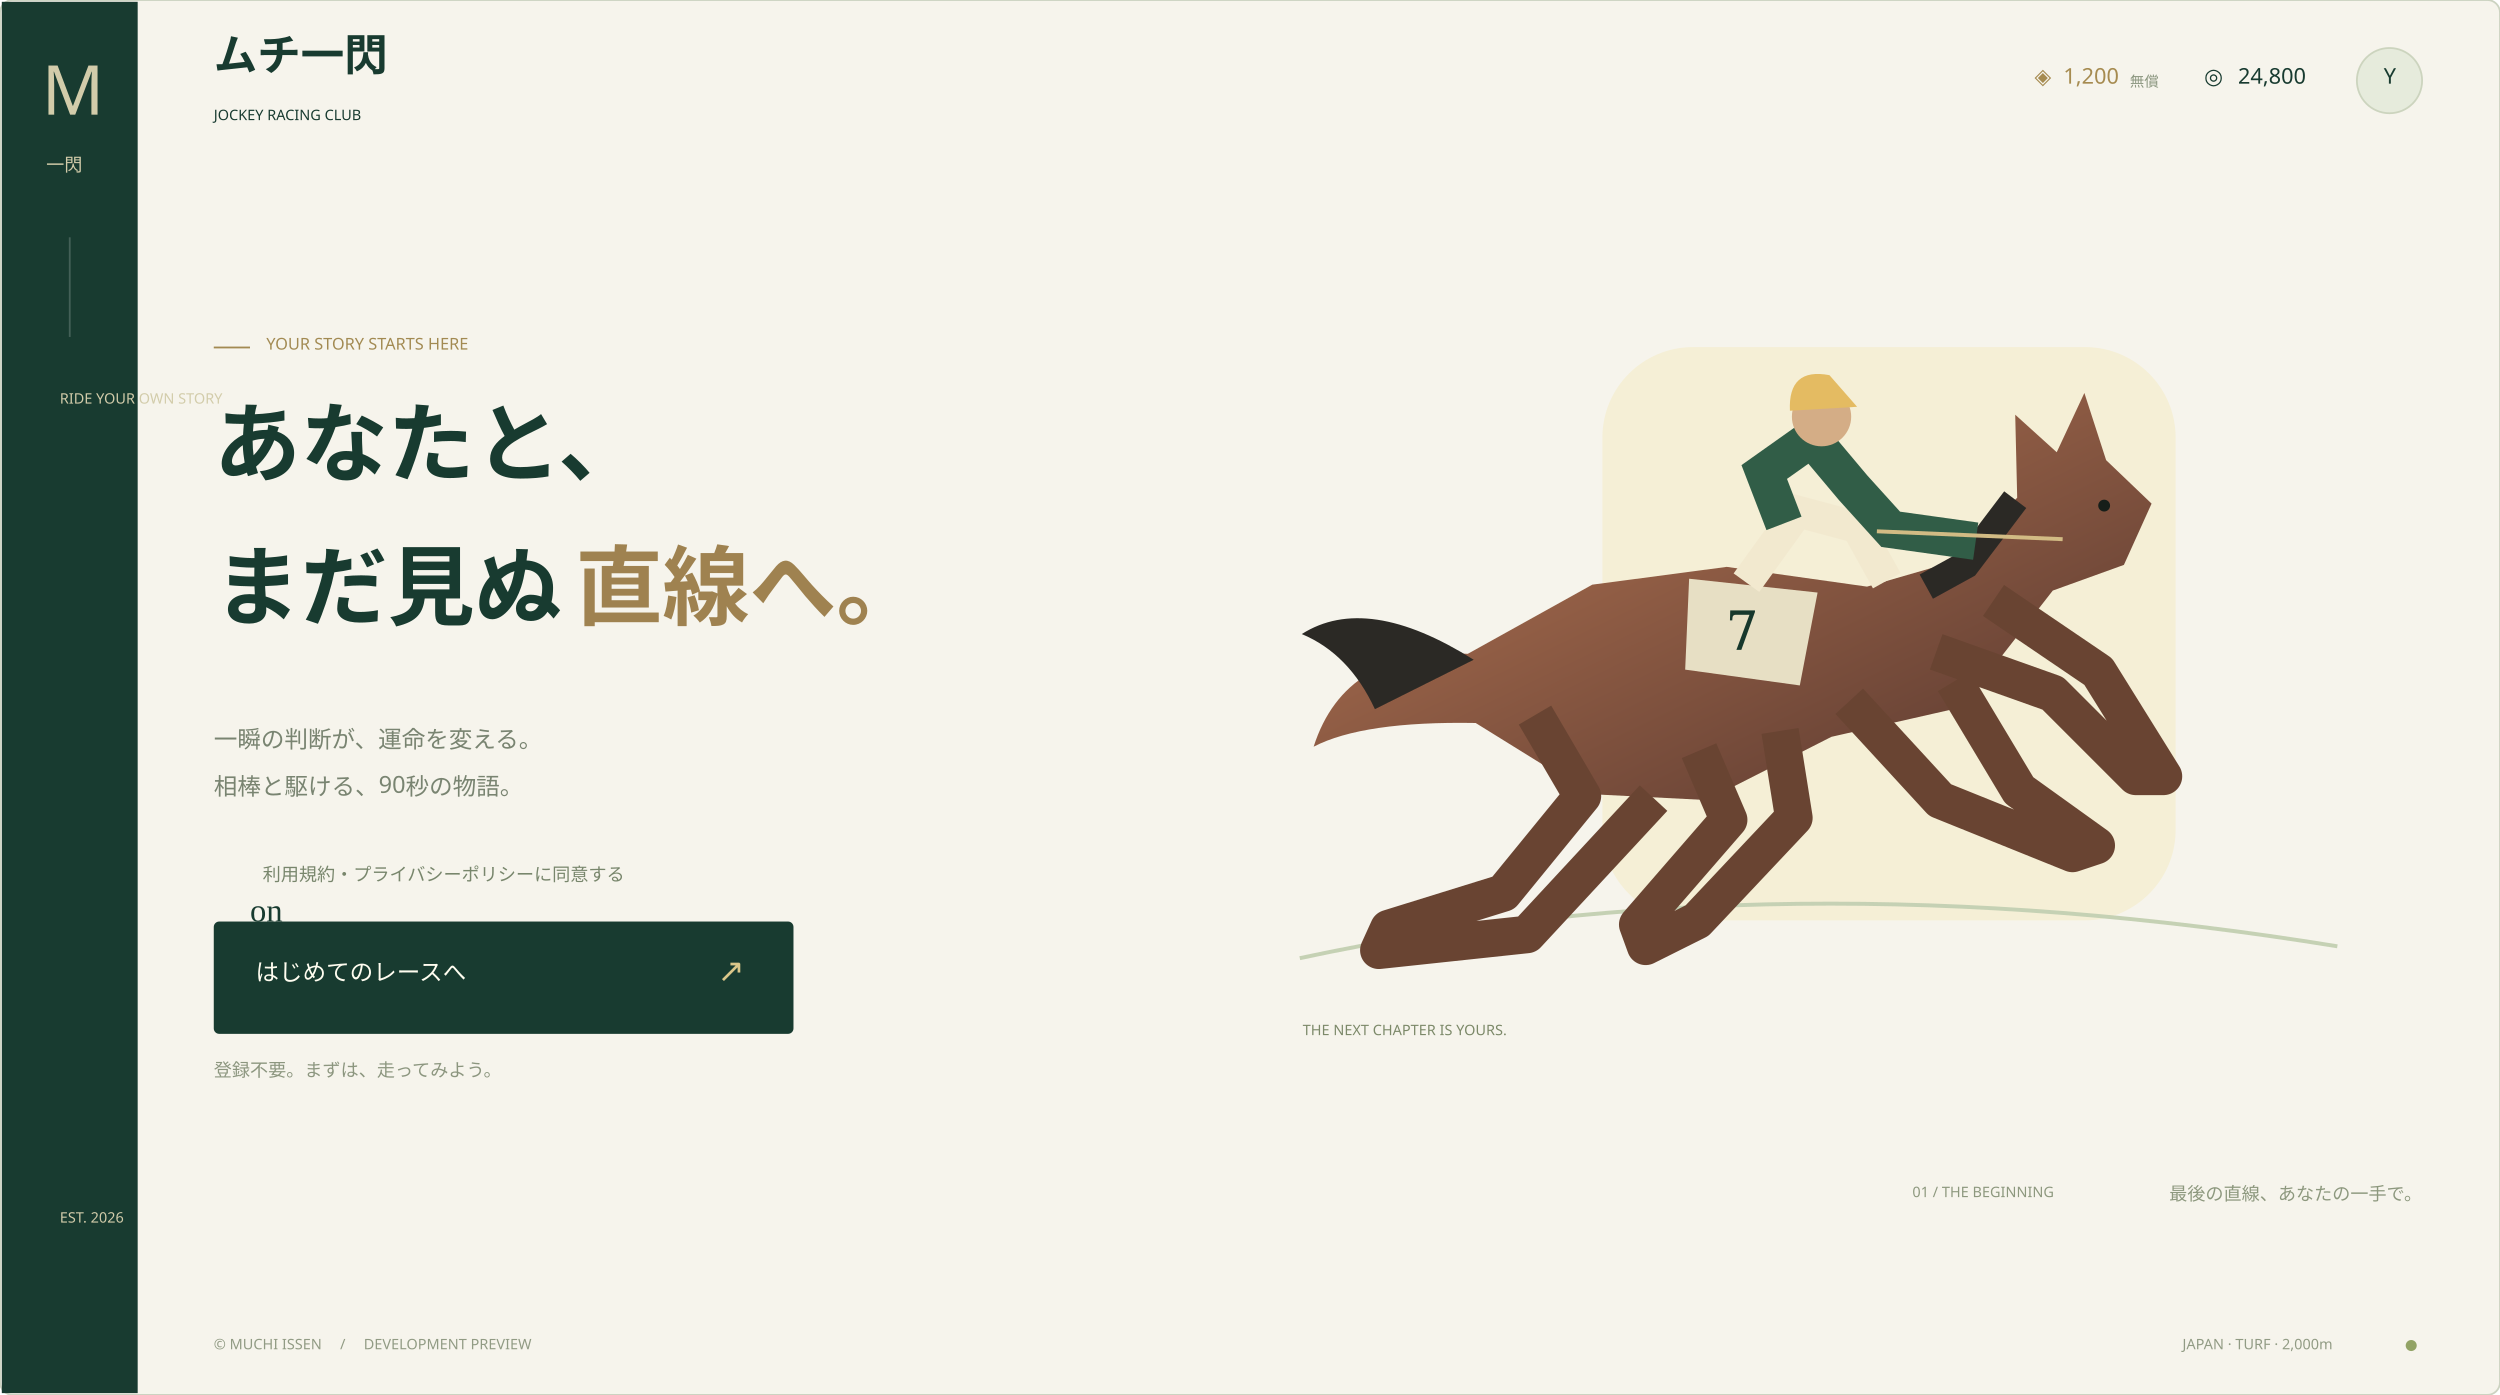
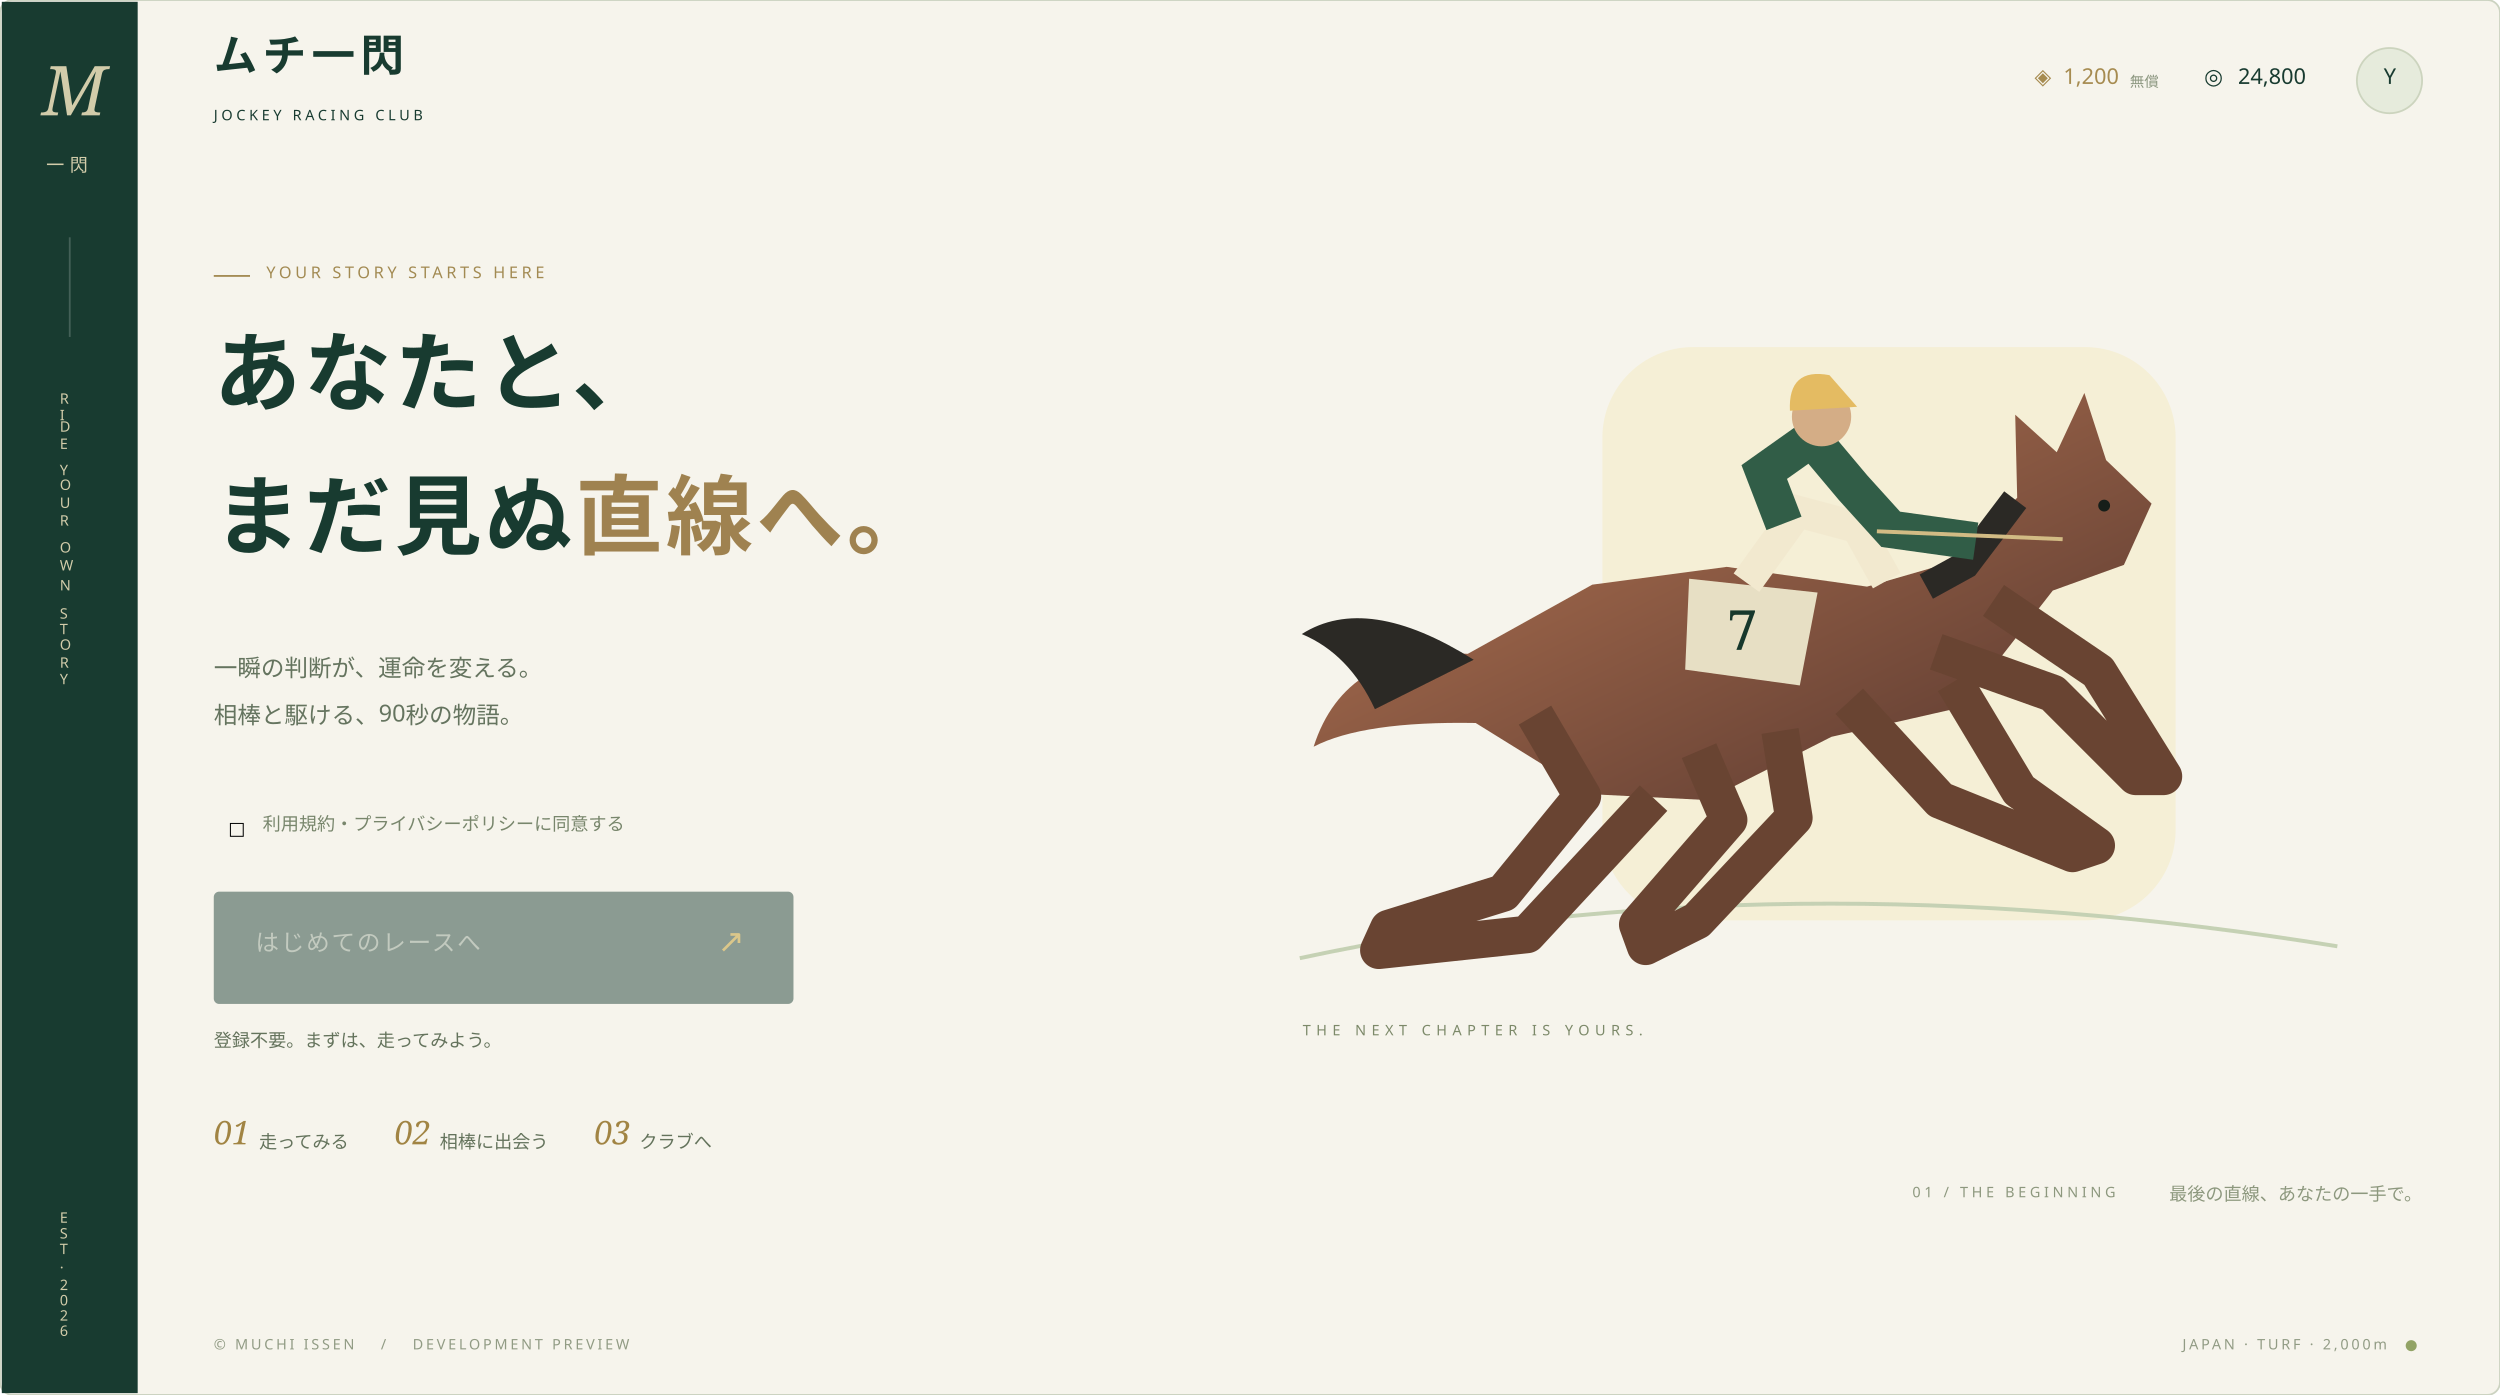
<svg xmlns="http://www.w3.org/2000/svg" width="1380" height="770" viewBox="0 0 1380 770">
-   <rect x="0" y="0" width="1380" height="770" rx="7" fill="rgb(246, 244, 236)" stroke="rgb(204, 211, 193)" />
-   <rect x="1" y="1" width="75" height="768" rx="0" fill="rgb(24, 59, 48)" stroke="none" />
-   <text x="23.062" y="63.3" fill="rgb(210, 204, 170)" font-size="38px" font-weight="400" font-family="Noto Sans JP, sans-serif">M</text>
-   <text x="25.484" y="94.5" fill="rgb(210, 204, 170)" font-size="10px" font-weight="400" font-family="Noto Sans JP, sans-serif">一閃</text>
-   <rect x="38" y="131" width="1" height="55" rx="0" fill="rgba(255, 255, 255, 0.19)" stroke="none" />
-   <text x="33" y="222.8" fill="rgb(210, 204, 170)" font-size="8px" font-weight="400" font-family="Noto Sans JP, sans-serif">RIDE YOUR OWN STORY</text>
-   <text x="33" y="674.878" fill="rgb(210, 204, 170)" font-size="8px" font-weight="400" font-family="Noto Sans JP, sans-serif">EST. 2026</text>
-   <text x="118" y="38.9" fill="rgb(24, 59, 48)" font-size="24px" font-weight="700" font-family="Noto Sans JP, sans-serif">ムチ一閃</text>
-   <text x="118" y="66.3" fill="rgb(24, 59, 48)" font-size="8px" font-weight="400" font-family="Noto Sans JP, sans-serif">JOCKEY RACING CLUB</text>
-   <text x="1123.047" y="46.2" fill="rgb(166, 139, 80)" font-size="12px" font-weight="400" font-family="Noto Sans JP, sans-serif">◈</text>
-   <text x="1138.969" y="46.2" fill="rgb(166, 139, 80)" font-size="12px" font-weight="500" font-family="Noto Sans JP, sans-serif">1,200</text>
-   <text x="1175.656" y="47.8" fill="rgb(139, 150, 127)" font-size="8px" font-weight="400" font-family="Noto Sans JP, sans-serif">無償</text>
-   <text x="1216.656" y="46.2" fill="rgb(24, 59, 48)" font-size="12px" font-weight="400" font-family="Noto Sans JP, sans-serif">◎</text>
-   <text x="1235.359" y="46.2" fill="rgb(24, 59, 48)" font-size="12px" font-weight="500" font-family="Noto Sans JP, sans-serif">24,800</text>
-   <rect x="1301" y="26.5" width="36" height="36" rx="50" fill="rgb(230, 235, 220)" stroke="rgb(204, 212, 190)" />
-   <text x="1315.812" y="46.2" fill="rgb(24, 59, 48)" font-size="12px" font-weight="400" font-family="Noto Sans JP, sans-serif">Y</text>
-   <rect x="118" y="191.312" width="20" height="1" rx="0" fill="rgb(162, 138, 82)" stroke="none" />
-   <text x="147" y="192.963" fill="rgb(162, 138, 82)" font-size="9px" font-weight="400" font-family="Noto Sans JP, sans-serif">YOUR STORY STARTS HERE</text>
-   <text x="118" y="262.113" fill="rgb(24, 59, 48)" font-size="48px" font-weight="600" font-family="Noto Sans JP, sans-serif">あなたと、</text>
-   <text x="118" y="341.3" fill="rgb(24, 59, 48)" font-size="48px" font-weight="600" font-family="Noto Sans JP, sans-serif">まだ見ぬ</text>
-   <text x="317.688" y="341.3" fill="rgb(159, 130, 80)" font-size="48px" font-weight="600" font-family="Noto Sans JP, sans-serif">直線へ。</text>
-   <text x="118" y="412.738" fill="rgb(121, 132, 113)" font-size="13px" font-weight="400" font-family="Noto Sans JP, sans-serif">一瞬の判断が、運命を変える。</text>
-   <text x="118" y="438.738" fill="rgb(121, 132, 113)" font-size="13px" font-weight="400" font-family="Noto Sans JP, sans-serif">相棒と駆ける、90秒の物語。</text>
-   <text x="138" y="508.688" fill="#183b30" font-size="18">on</text>
-   <text x="145" y="486.188" fill="rgb(120, 134, 108)" font-size="10px" font-weight="400" font-family="Noto Sans JP, sans-serif">利用規約・プライバシーポリシーに同意する</text>
-   <rect x="118" y="508.688" width="320" height="62" rx="3" fill="rgb(24, 59, 48)" stroke="none" />
-   <text x="141" y="541.237" fill="rgb(255, 253, 240)" font-size="13px" font-weight="400" font-family="Noto Sans JP, sans-serif">はじめてのレースへ</text>
-   <text x="396" y="541.987" fill="rgb(219, 199, 138)" font-size="18px" font-weight="400" font-family="Noto Sans JP, sans-serif">↗</text>
-   <text x="118" y="594.188" fill="rgb(140, 150, 127)" font-size="10px" font-weight="400" font-family="Noto Sans JP, sans-serif">登録不要。まずは、走ってみよう。</text>
-   <rect x="884.516" y="191.594" width="316.438" height="316.438" rx="50" fill="rgb(245, 239, 214)" stroke="none" />
+   <rect x="0" y="0" width="1380" height="770" rx="7" fill="rgb(246, 244, 236)" stroke="rgb(204, 211, 193)" stroke-width="1" opacity="1" />
+   <rect x="1" y="1" width="75" height="768" rx="0" fill="rgb(24, 59, 48)" stroke="none" stroke-width="0" opacity="1" />
+   <text x="23.062" y="63.68" fill="rgb(210, 204, 170)" font-family="Georgia" font-size="38px" font-weight="400" font-style="italic" letter-spacing="0" opacity="1">M</text>
+   <text x="25.484" y="94.6" fill="rgb(210, 204, 170)" font-family="serif" font-size="10px" font-weight="400" font-style="normal" letter-spacing="3px" opacity="1">一閃</text>
+   <rect x="38" y="131" width="1" height="55" rx="0" fill="rgba(255, 255, 255, 0.19)" stroke="none" stroke-width="0" opacity="1" />
+   <text x="33" y="222.88" fill="rgb(210, 204, 170)" font-family="&quot;Hiragino Kaku Gothic ProN&quot;, &quot;Noto Sans JP&quot;, sans-serif" font-size="8px" font-weight="400" font-style="normal" letter-spacing="4px" opacity="1">R</text>
+   <text x="33" y="231.958" fill="rgb(210, 204, 170)" font-family="&quot;Hiragino Kaku Gothic ProN&quot;, &quot;Noto Sans JP&quot;, sans-serif" font-size="8px" font-weight="400" font-style="normal" letter-spacing="4px" opacity="1">I</text>
+   <text x="33" y="238.302" fill="rgb(210, 204, 170)" font-family="&quot;Hiragino Kaku Gothic ProN&quot;, &quot;Noto Sans JP&quot;, sans-serif" font-size="8px" font-weight="400" font-style="normal" letter-spacing="4px" opacity="1">D</text>
+   <text x="33" y="247.802" fill="rgb(210, 204, 170)" font-family="&quot;Hiragino Kaku Gothic ProN&quot;, &quot;Noto Sans JP&quot;, sans-serif" font-size="8px" font-weight="400" font-style="normal" letter-spacing="4px" opacity="1">E</text>
+   <text x="33" y="256.505" fill="rgb(210, 204, 170)" font-family="&quot;Hiragino Kaku Gothic ProN&quot;, &quot;Noto Sans JP&quot;, sans-serif" font-size="8px" font-weight="400" font-style="normal" letter-spacing="4px" opacity="1"> </text>
+   <text x="33" y="262.302" fill="rgb(210, 204, 170)" font-family="&quot;Hiragino Kaku Gothic ProN&quot;, &quot;Noto Sans JP&quot;, sans-serif" font-size="8px" font-weight="400" font-style="normal" letter-spacing="4px" opacity="1">Y</text>
+   <text x="33" y="270.427" fill="rgb(210, 204, 170)" font-family="&quot;Hiragino Kaku Gothic ProN&quot;, &quot;Noto Sans JP&quot;, sans-serif" font-size="8px" font-weight="400" font-style="normal" letter-spacing="4px" opacity="1">O</text>
+   <text x="33" y="280.364" fill="rgb(210, 204, 170)" font-family="&quot;Hiragino Kaku Gothic ProN&quot;, &quot;Noto Sans JP&quot;, sans-serif" font-size="8px" font-weight="400" font-style="normal" letter-spacing="4px" opacity="1">U</text>
+   <text x="33" y="290.13" fill="rgb(210, 204, 170)" font-family="&quot;Hiragino Kaku Gothic ProN&quot;, &quot;Noto Sans JP&quot;, sans-serif" font-size="8px" font-weight="400" font-style="normal" letter-spacing="4px" opacity="1">R</text>
+   <text x="33" y="299.208" fill="rgb(210, 204, 170)" font-family="&quot;Hiragino Kaku Gothic ProN&quot;, &quot;Noto Sans JP&quot;, sans-serif" font-size="8px" font-weight="400" font-style="normal" letter-spacing="4px" opacity="1"> </text>
+   <text x="33" y="305.005" fill="rgb(210, 204, 170)" font-family="&quot;Hiragino Kaku Gothic ProN&quot;, &quot;Noto Sans JP&quot;, sans-serif" font-size="8px" font-weight="400" font-style="normal" letter-spacing="4px" opacity="1">O</text>
+   <text x="33" y="314.88" fill="rgb(210, 204, 170)" font-family="&quot;Hiragino Kaku Gothic ProN&quot;, &quot;Noto Sans JP&quot;, sans-serif" font-size="8px" font-weight="400" font-style="normal" letter-spacing="4px" opacity="1">W</text>
+   <text x="33" y="325.911" fill="rgb(210, 204, 170)" font-family="&quot;Hiragino Kaku Gothic ProN&quot;, &quot;Noto Sans JP&quot;, sans-serif" font-size="8px" font-weight="400" font-style="normal" letter-spacing="4px" opacity="1">N</text>
+   <text x="33" y="335.692" fill="rgb(210, 204, 170)" font-family="&quot;Hiragino Kaku Gothic ProN&quot;, &quot;Noto Sans JP&quot;, sans-serif" font-size="8px" font-weight="400" font-style="normal" letter-spacing="4px" opacity="1"> </text>
+   <text x="33" y="341.489" fill="rgb(210, 204, 170)" font-family="&quot;Hiragino Kaku Gothic ProN&quot;, &quot;Noto Sans JP&quot;, sans-serif" font-size="8px" font-weight="400" font-style="normal" letter-spacing="4px" opacity="1">S</text>
+   <text x="33" y="350.083" fill="rgb(210, 204, 170)" font-family="&quot;Hiragino Kaku Gothic ProN&quot;, &quot;Noto Sans JP&quot;, sans-serif" font-size="8px" font-weight="400" font-style="normal" letter-spacing="4px" opacity="1">T</text>
+   <text x="33" y="358.661" fill="rgb(210, 204, 170)" font-family="&quot;Hiragino Kaku Gothic ProN&quot;, &quot;Noto Sans JP&quot;, sans-serif" font-size="8px" font-weight="400" font-style="normal" letter-spacing="4px" opacity="1">O</text>
+   <text x="33" y="368.599" fill="rgb(210, 204, 170)" font-family="&quot;Hiragino Kaku Gothic ProN&quot;, &quot;Noto Sans JP&quot;, sans-serif" font-size="8px" font-weight="400" font-style="normal" letter-spacing="4px" opacity="1">R</text>
+   <text x="33" y="377.677" fill="rgb(210, 204, 170)" font-family="&quot;Hiragino Kaku Gothic ProN&quot;, &quot;Noto Sans JP&quot;, sans-serif" font-size="8px" font-weight="400" font-style="normal" letter-spacing="4px" opacity="1">Y</text>
+   <text x="33" y="674.958" fill="rgb(210, 204, 170)" font-family="&quot;Hiragino Kaku Gothic ProN&quot;, &quot;Noto Sans JP&quot;, sans-serif" font-size="8px" font-weight="400" font-style="normal" letter-spacing="4px" opacity="1">E</text>
+   <text x="33" y="683.661" fill="rgb(210, 204, 170)" font-family="&quot;Hiragino Kaku Gothic ProN&quot;, &quot;Noto Sans JP&quot;, sans-serif" font-size="8px" font-weight="400" font-style="normal" letter-spacing="4px" opacity="1">S</text>
+   <text x="33" y="692.255" fill="rgb(210, 204, 170)" font-family="&quot;Hiragino Kaku Gothic ProN&quot;, &quot;Noto Sans JP&quot;, sans-serif" font-size="8px" font-weight="400" font-style="normal" letter-spacing="4px" opacity="1">T</text>
+   <text x="33" y="700.099" fill="rgb(210, 204, 170)" font-family="&quot;Hiragino Kaku Gothic ProN&quot;, &quot;Noto Sans JP&quot;, sans-serif" font-size="8px" font-weight="400" font-style="normal" letter-spacing="4px" opacity="1">.</text>
+   <text x="33" y="706.317" fill="rgb(210, 204, 170)" font-family="&quot;Hiragino Kaku Gothic ProN&quot;, &quot;Noto Sans JP&quot;, sans-serif" font-size="8px" font-weight="400" font-style="normal" letter-spacing="4px" opacity="1"> </text>
+   <text x="33" y="712.114" fill="rgb(210, 204, 170)" font-family="&quot;Hiragino Kaku Gothic ProN&quot;, &quot;Noto Sans JP&quot;, sans-serif" font-size="8px" font-weight="400" font-style="normal" letter-spacing="4px" opacity="1">2</text>
+   <text x="33" y="720.552" fill="rgb(210, 204, 170)" font-family="&quot;Hiragino Kaku Gothic ProN&quot;, &quot;Noto Sans JP&quot;, sans-serif" font-size="8px" font-weight="400" font-style="normal" letter-spacing="4px" opacity="1">0</text>
+   <text x="33" y="728.989" fill="rgb(210, 204, 170)" font-family="&quot;Hiragino Kaku Gothic ProN&quot;, &quot;Noto Sans JP&quot;, sans-serif" font-size="8px" font-weight="400" font-style="normal" letter-spacing="4px" opacity="1">2</text>
+   <text x="33" y="737.427" fill="rgb(210, 204, 170)" font-family="&quot;Hiragino Kaku Gothic ProN&quot;, &quot;Noto Sans JP&quot;, sans-serif" font-size="8px" font-weight="400" font-style="normal" letter-spacing="4px" opacity="1">6</text>
+   <text x="118" y="39.14" fill="rgb(24, 59, 48)" font-family="&quot;Yu Mincho&quot;, serif" font-size="24px" font-weight="700" font-style="normal" letter-spacing="3px" opacity="1">ムチ一閃 </text>
+   <text x="118" y="66.38" fill="rgb(24, 59, 48)" font-family="sans-serif" font-size="8px" font-weight="400" font-style="normal" letter-spacing="2px" opacity="1">JOCKEY RACING CLUB</text>
+   <text x="1123.047" y="46.32" fill="rgb(166, 139, 80)" font-family="&quot;Hiragino Kaku Gothic ProN&quot;, &quot;Noto Sans JP&quot;, sans-serif" font-size="12px" font-weight="400" font-style="normal" letter-spacing="0" opacity="1">◈ </text>
+   <text x="1138.969" y="46.32" fill="rgb(166, 139, 80)" font-family="&quot;Hiragino Kaku Gothic ProN&quot;, &quot;Noto Sans JP&quot;, sans-serif" font-size="12px" font-weight="500" font-style="normal" letter-spacing="0" opacity="1">1,200</text>
+   <text x="1175.656" y="47.88" fill="rgb(139, 150, 127)" font-family="&quot;Hiragino Kaku Gothic ProN&quot;, &quot;Noto Sans JP&quot;, sans-serif" font-size="8px" font-weight="400" font-style="normal" letter-spacing="0" opacity="1">無償</text>
+   <text x="1216.656" y="46.32" fill="rgb(24, 59, 48)" font-family="&quot;Hiragino Kaku Gothic ProN&quot;, &quot;Noto Sans JP&quot;, sans-serif" font-size="12px" font-weight="400" font-style="normal" letter-spacing="0" opacity="1">◎ </text>
+   <text x="1235.359" y="46.32" fill="rgb(24, 59, 48)" font-family="&quot;Hiragino Kaku Gothic ProN&quot;, &quot;Noto Sans JP&quot;, sans-serif" font-size="12px" font-weight="500" font-style="normal" letter-spacing="0" opacity="1">24,800</text>
+   <rect x="1301" y="26.5" width="36" height="36" rx="18" fill="rgb(230, 235, 220)" stroke="rgb(204, 212, 190)" stroke-width="1" opacity="1" />
+   <text x="1315.812" y="46.32" fill="rgb(24, 59, 48)" font-family="&quot;Hiragino Kaku Gothic ProN&quot;, &quot;Noto Sans JP&quot;, sans-serif" font-size="12px" font-weight="400" font-style="normal" letter-spacing="0" opacity="1">Y</text>
+   <rect x="118" y="151.812" width="20" height="1" rx="0" fill="rgb(162, 138, 82)" stroke="none" stroke-width="0" opacity="1" />
+   <text x="147" y="153.553" fill="rgb(162, 138, 82)" font-family="&quot;Hiragino Kaku Gothic ProN&quot;, &quot;Noto Sans JP&quot;, sans-serif" font-size="9px" font-weight="400" font-style="normal" letter-spacing="2px" opacity="1">YOUR STORY STARTS HERE</text>
+   <text x="118" y="223.093" fill="rgb(24, 59, 48)" font-family="&quot;Yu Mincho&quot;, &quot;Noto Serif JP&quot;, serif" font-size="48px" font-weight="600" font-style="normal" letter-spacing="1.92px" opacity="1">あなたと、</text>
+   <text x="118" y="302.28" fill="rgb(24, 59, 48)" font-family="&quot;Yu Mincho&quot;, &quot;Noto Serif JP&quot;, serif" font-size="48px" font-weight="600" font-style="normal" letter-spacing="1.92px" opacity="1">まだ見ぬ</text>
+   <text x="317.688" y="302.28" fill="rgb(159, 130, 80)" font-family="&quot;Yu Mincho&quot;, &quot;Noto Serif JP&quot;, serif" font-size="48px" font-weight="600" font-style="normal" letter-spacing="1.92px" opacity="1">直線へ。</text>
+   <text x="118" y="373.368" fill="rgb(101, 116, 95)" font-family="&quot;Hiragino Kaku Gothic ProN&quot;, &quot;Noto Sans JP&quot;, sans-serif" font-size="13px" font-weight="400" font-style="normal" letter-spacing="0" opacity="1">一瞬の判断が、運命を変える。</text>
+   <text x="118" y="399.368" fill="rgb(101, 116, 95)" font-family="&quot;Hiragino Kaku Gothic ProN&quot;, &quot;Noto Sans JP&quot;, sans-serif" font-size="13px" font-weight="400" font-style="normal" letter-spacing="0" opacity="1">相棒と駆ける、90秒の物語。</text>
+   <text x="126" y="460.688" fill="rgb(0, 0, 0)" font-size="10px" font-family="sans-serif">□</text>
+   <text x="145" y="458.288" fill="rgb(120, 134, 108)" font-family="&quot;Hiragino Kaku Gothic ProN&quot;, &quot;Noto Sans JP&quot;, sans-serif" font-size="10px" font-weight="400" font-style="normal" letter-spacing="0" opacity="1"> 利用規約・プライバシーポリシーに同意する</text>
+   <rect x="118" y="492.188" width="320" height="62" rx="3" fill="rgb(24, 59, 48)" stroke="none" stroke-width="0" opacity="0.48" />
+   <text x="141" y="524.867" fill="rgb(255, 253, 240)" font-family="&quot;Hiragino Kaku Gothic ProN&quot;, &quot;Noto Sans JP&quot;, sans-serif" font-size="13px" font-weight="400" font-style="normal" letter-spacing="1px" opacity="0.48">はじめてのレースへ</text>
+   <text x="396" y="525.668" fill="rgb(219, 199, 138)" font-family="&quot;Hiragino Kaku Gothic ProN&quot;, &quot;Noto Sans JP&quot;, sans-serif" font-size="18px" font-weight="400" font-style="normal" letter-spacing="1px" opacity="1">↗</text>
+   <text x="118" y="577.788" fill="rgb(100, 115, 92)" font-family="&quot;Hiragino Kaku Gothic ProN&quot;, &quot;Noto Sans JP&quot;, sans-serif" font-size="10px" font-weight="400" font-style="normal" letter-spacing="0" opacity="1">登録不要。まずは、走ってみよう。</text>
+   <text x="118" y="631.668" fill="rgb(161, 132, 67)" font-family="Georgia" font-size="18px" font-weight="400" font-style="italic" letter-spacing="0" opacity="1">01</text>
+   <text x="142.984" y="633.788" fill="rgb(100, 115, 92)" font-family="&quot;Hiragino Kaku Gothic ProN&quot;, &quot;Noto Sans JP&quot;, sans-serif" font-size="10px" font-weight="400" font-style="normal" letter-spacing="0" opacity="1"> 走ってみる</text>
+   <text x="217.734" y="631.668" fill="rgb(161, 132, 67)" font-family="Georgia" font-size="18px" font-weight="400" font-style="italic" letter-spacing="0" opacity="1">02</text>
+   <text x="242.719" y="633.788" fill="rgb(100, 115, 92)" font-family="&quot;Hiragino Kaku Gothic ProN&quot;, &quot;Noto Sans JP&quot;, sans-serif" font-size="10px" font-weight="400" font-style="normal" letter-spacing="0" opacity="1"> 相棒に出会う</text>
+   <text x="327.969" y="631.668" fill="rgb(161, 132, 67)" font-family="Georgia" font-size="18px" font-weight="400" font-style="italic" letter-spacing="0" opacity="1">03</text>
+   <text x="352.953" y="633.788" fill="rgb(100, 115, 92)" font-family="&quot;Hiragino Kaku Gothic ProN&quot;, &quot;Noto Sans JP&quot;, sans-serif" font-size="10px" font-weight="400" font-style="normal" letter-spacing="0" opacity="1"> クラブへ</text>
+   <rect x="884.516" y="191.594" width="316.438" height="316.438" rx="50" fill="rgb(245, 239, 214)" stroke="none" stroke-width="0" opacity="1" />
  <svg x="632.797" y="134" width="719.203" height="480" viewBox="0 0 640 440">
    <defs>
-       <linearGradient id="coat" x2="1" y2="1">
+       <linearGradient id="coat-export-1" x2="1" y2="1">
        <stop stop-color="#bb7955" />
        <stop offset="1" stop-color="#55362e" />
      </linearGradient>
    </defs>
    <path d="M68 362Q310 310 593 356" fill="none" stroke="#c5d1b4" stroke-width="2" />
-     <path d="M153 208Q91 205 75 255Q100 242 157 243L215 279L274 282L337 250L403 235L449 176L485 163L499 132L476 110L465 76L451 106L430 87L431 129L400 161L355 174L284 164L216 173Z" fill="url(#coat)" />
+     <path d="M153 208Q91 205 75 255Q100 242 157 243L215 279L274 282L337 250L403 235L449 176L485 163L499 132L476 110L465 76L451 106L430 87L431 129L400 161L355 174L284 164L216 173Z" fill="url(#coat-export-1)" />
    <path d="M187 239L211 280L171 329L113 347L108 358L183 350L247 281M270 257L285 292L239 345L243 356L269 343L318 291L311 247M346 232L392 282L459 309L471 305L432 277L399 222M390 207L449 228L491 270L505 270L472 217L419 181" fill="none" stroke="#694432" stroke-width="19" stroke-linejoin="round" />
    <path d="M156 211Q102 177 69 198Q93 208 106 236" fill="#2b2925" />
    <path d="M430 130L405 163L385 174" fill="none" stroke="#2b2925" stroke-width="14" />
    <path d="M265 170L330 177L321 224L263 216Z" fill="#e7dfc4" />
    <text x="284" y="206" fill="#17382c" font-size="28" font-family="serif">7</text>
    <path d="M294 172L320 136L350 144L365 171" fill="none" stroke="#f2e9cf" stroke-width="16" />
    <path d="M313 142L303 116L327 99L348 124L367 145L410 151" fill="none" stroke="#315d47" stroke-width="19" />
    <circle cx="332" cy="88" r="15" fill="#d4ad86" />
    <path d="M316 85Q315 63 336 67L350 83Z" fill="#e4bb62" />
    <path d="M360 146L454 150" stroke="#d2bb84" fill="none" stroke-width="2" />
    <circle cx="475" cy="133" r="3" fill="#161e19" />
  </svg>
-   <text x="719.094" y="571.409" fill="rgb(124, 137, 105)" font-size="8px" font-weight="400" font-family="Noto Sans JP, sans-serif">THE NEXT CHAPTER IS YOURS.</text>
-   <text x="1055.625" y="660.8" fill="rgb(141, 152, 126)" font-size="8px" font-weight="400" font-family="Noto Sans JP, sans-serif">01 / THE BEGINNING</text>
-   <text x="1197.391" y="662.5" fill="rgb(141, 152, 126)" font-size="10px" font-weight="400" font-family="Noto Sans JP, sans-serif">最後の直線、あなたの一手で。</text>
-   <rect x="76" y="717" width="1303" height="52" rx="0" fill="none" stroke="rgb(216, 223, 205) rgb(145, 155, 132) rgb(145, 155, 132)" />
-   <text x="118" y="744.8" fill="rgb(145, 155, 132)" font-size="8px" font-weight="400" font-family="Noto Sans JP, sans-serif">© MUCHI ISSEN　 /　 DEVELOPMENT PREVIEW</text>
-   <text x="1204.703" y="744.8" fill="rgb(145, 155, 132)" font-size="8px" font-weight="400" font-family="Noto Sans JP, sans-serif">JAPAN · TURF · 2,000m</text>
-   <text x="1327.5" y="744.8" fill="rgb(146, 163, 101)" font-size="8px" font-weight="400" font-family="Noto Sans JP, sans-serif">●</text>
+   <text x="719.094" y="571.489" fill="rgb(124, 137, 105)" font-family="&quot;Hiragino Kaku Gothic ProN&quot;, &quot;Noto Sans JP&quot;, sans-serif" font-size="8px" font-weight="400" font-style="normal" letter-spacing="3px" opacity="1">THE NEXT CHAPTER IS YOURS.</text>
+   <text x="1055.625" y="660.88" fill="rgb(141, 152, 126)" font-family="&quot;Hiragino Kaku Gothic ProN&quot;, &quot;Noto Sans JP&quot;, sans-serif" font-size="8px" font-weight="400" font-style="normal" letter-spacing="2px" opacity="1">01 / THE BEGINNING</text>
+   <text x="1197.391" y="662.6" fill="rgb(141, 152, 126)" font-family="&quot;Hiragino Kaku Gothic ProN&quot;, &quot;Noto Sans JP&quot;, sans-serif" font-size="10px" font-weight="400" font-style="normal" letter-spacing="0" opacity="1">最後の直線、あなたの一手で。</text>
+   <rect x="76" y="717" width="1303" height="52" rx="0" fill="none" stroke="rgb(216, 223, 205) rgb(145, 155, 132) rgb(145, 155, 132)" stroke-width="1" opacity="1" />
+   <text x="118" y="744.88" fill="rgb(145, 155, 132)" font-family="&quot;Hiragino Kaku Gothic ProN&quot;, &quot;Noto Sans JP&quot;, sans-serif" font-size="8px" font-weight="400" font-style="normal" letter-spacing="1.5px" opacity="1">© MUCHI ISSEN　 /　 DEVELOPMENT PREVIEW</text>
+   <text x="1204.703" y="744.88" fill="rgb(145, 155, 132)" font-family="&quot;Hiragino Kaku Gothic ProN&quot;, &quot;Noto Sans JP&quot;, sans-serif" font-size="8px" font-weight="400" font-style="normal" letter-spacing="1.5px" opacity="1">JAPAN · TURF · 2,000m </text>
+   <text x="1327.5" y="744.88" fill="rgb(146, 163, 101)" font-family="&quot;Hiragino Kaku Gothic ProN&quot;, &quot;Noto Sans JP&quot;, sans-serif" font-size="8px" font-weight="400" font-style="normal" letter-spacing="1.5px" opacity="1">●</text>
</svg>
